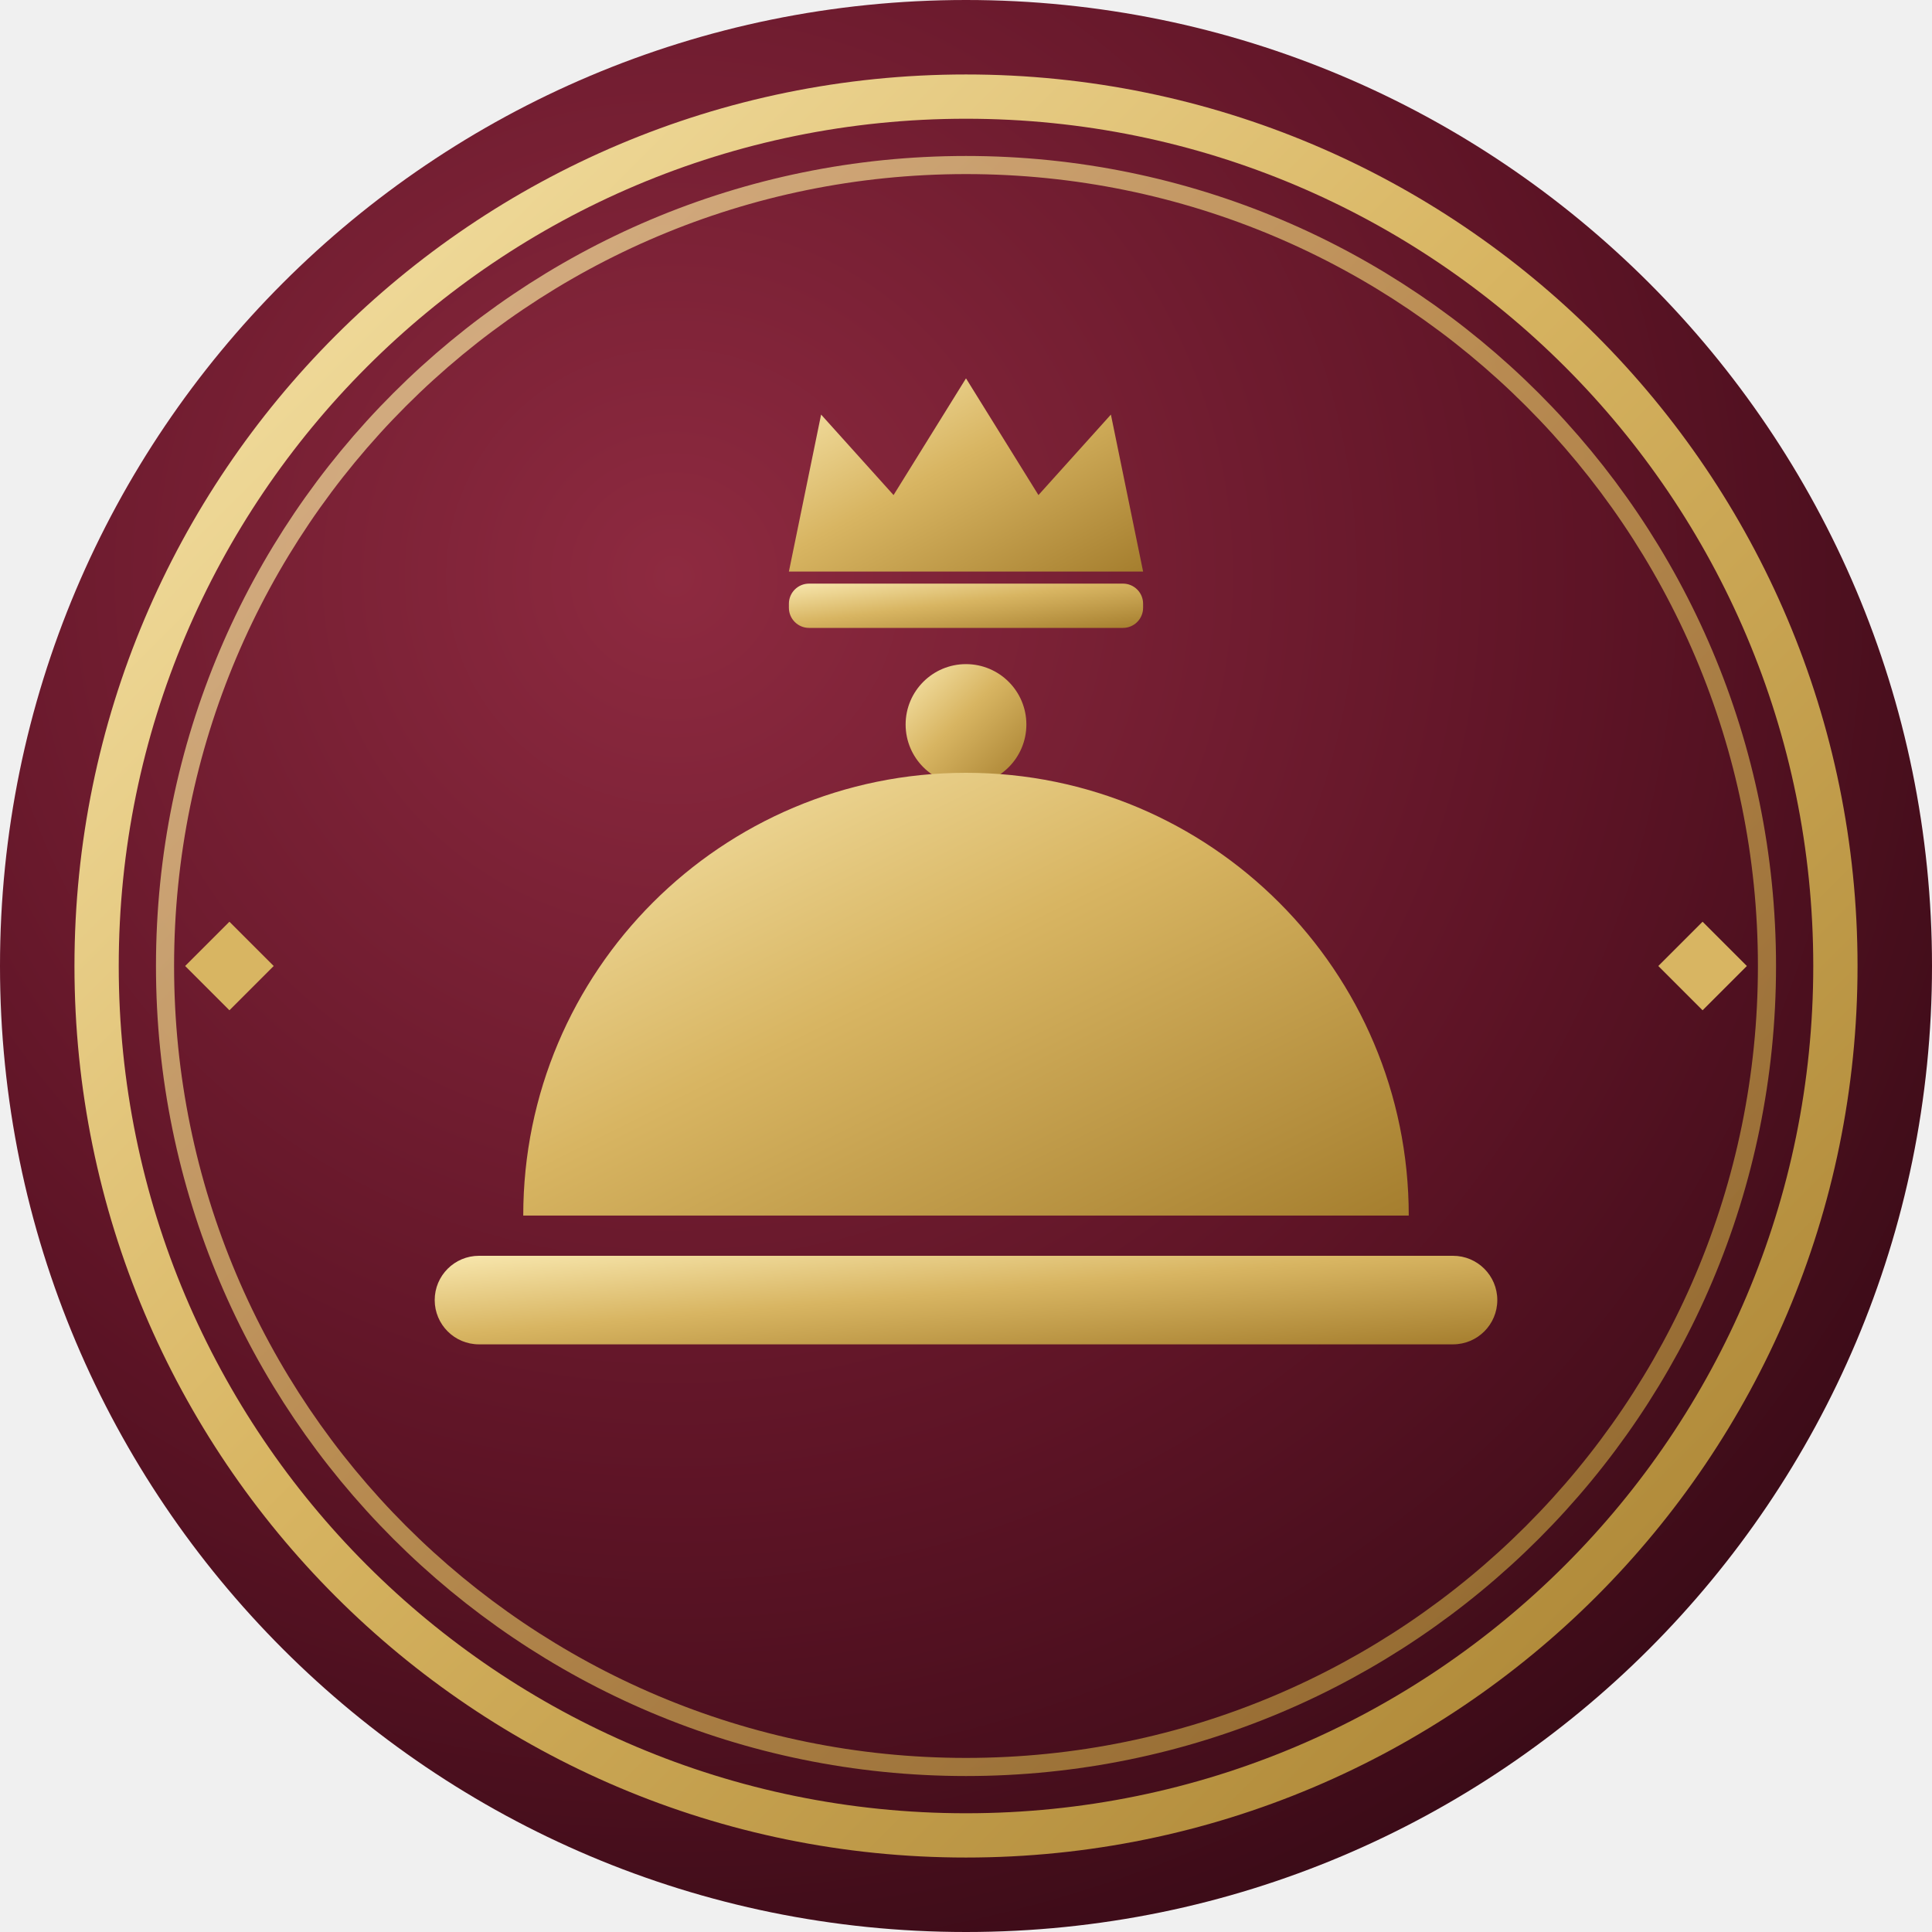
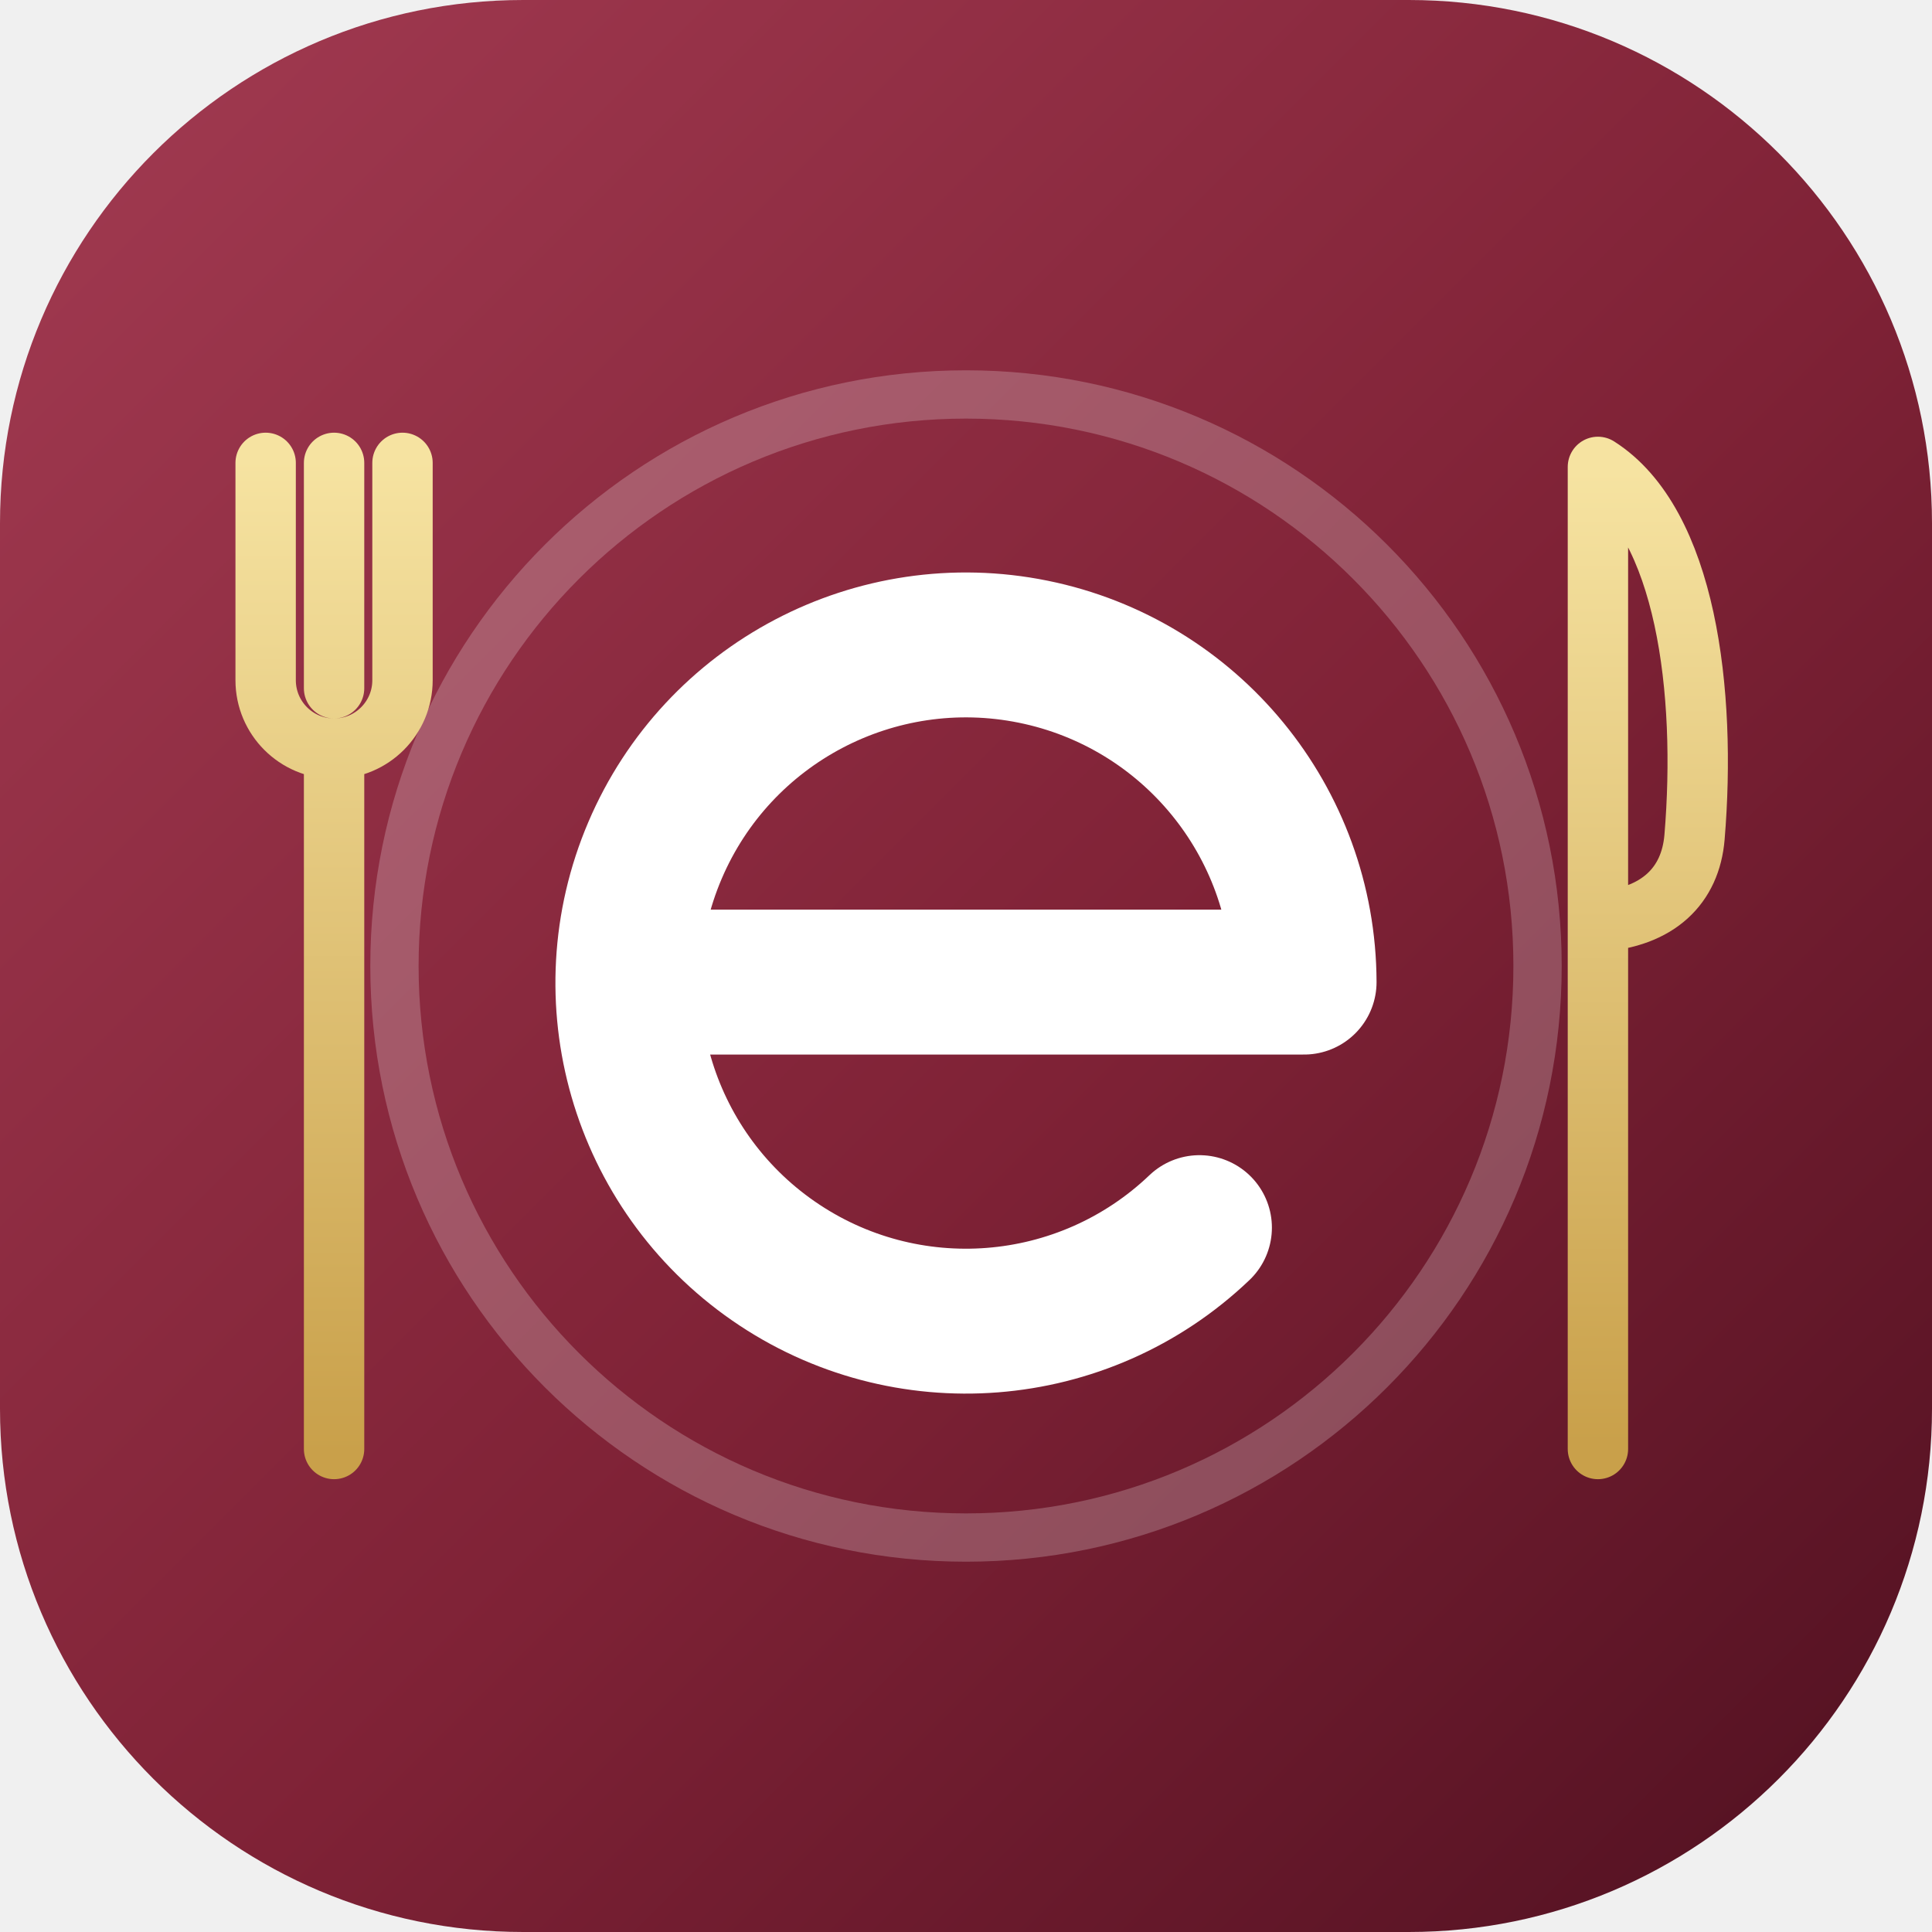
<svg xmlns="http://www.w3.org/2000/svg" viewBox="0 0 48 48">
  <defs>
-     <radialGradient id="bg" cx="0.35" cy="0.3" r="0.85">
-       <stop offset="0" stop-color="#8E2A40" />
-       <stop offset="0.55" stop-color="#5E1426" />
-       <stop offset="1" stop-color="#2E0812" />
-     </radialGradient>
-     <linearGradient id="gold" x1="0" y1="0" x2="1" y2="1">
-       <stop offset="0" stop-color="#F8E7AE" />
-       <stop offset="0.45" stop-color="#D8B562" />
-       <stop offset="1" stop-color="#A57E2E" />
+     <linearGradient id="bg" x1="0" y1="0" x2="1" y2="1">
+       <stop offset="0" stop-color="#A33B52" />
+       <stop offset="0.55" stop-color="#7F2236" />
+       <stop offset="1" stop-color="#4F1020" />
+     </linearGradient>
+     <linearGradient id="gold" x1="0" y1="0" x2="0" y2="1">
+       <stop offset="0" stop-color="#F6E3A1" />
+       <stop offset="1" stop-color="#C9A04A" />
    </linearGradient>
  </defs>
-   <circle cx="24" cy="24" r="24" fill="url(#bg)" />
-   <circle cx="24" cy="24" r="21.6" fill="none" stroke="url(#gold)" stroke-width="1.1" />
-   <circle cx="24" cy="24" r="19.9" fill="none" stroke="url(#gold)" stroke-width="0.45" opacity="0.75" />
-   <path d="M19.6 14.2 L20.4 10.3 L22.2 12.3 L24 9.4 L25.8 12.3 L27.6 10.3 L28.4 14.2 Z" fill="url(#gold)" />
-   <rect x="19.6" y="14.5" width="8.8" height="1.1" rx="0.5" fill="url(#gold)" />
-   <circle cx="24" cy="18" r="1.5" fill="url(#gold)" />
-   <path d="M13 30.2a11 11 0 0 1 22 0z" fill="url(#gold)" />
-   <rect x="10.8" y="31.2" width="26.4" height="2.2" rx="1.1" fill="url(#gold)" />
-   <path d="M4.6 24l1.1-1.1 1.1 1.1-1.1 1.1z M41.2 24l1.1-1.1 1.1 1.1-1.1 1.1z" fill="#D8B562" />
+   <rect width="48" height="48" rx="13" fill="url(#bg)" />
+   <circle cx="24" cy="24" r="14.2" fill="none" stroke="#fff" stroke-opacity="0.22" stroke-width="1.2" />
+   <path d="M15.6 24.4H32.4A8.4 8.4 0 1 0 29.8 30.5" fill="none" stroke="#fff" stroke-width="3.6" stroke-linecap="round" stroke-linejoin="round" />
+   <path d="M6.6 11.5v5.4a1.7 1.7 0 0 0 1.7 1.7h0a1.7 1.7 0 0 0 1.7-1.7v-5.4M8.3 11.5v5.6M8.3 18.6v17.4" fill="none" stroke="url(#gold)" stroke-width="1.5" stroke-linecap="round" />
+   <path d="M39.7 36V11.6c2.2 1.4 2.7 5.6 2.4 9.2-.1 1.2-.9 2-2.4 2.1" fill="none" stroke="url(#gold)" stroke-width="1.5" stroke-linecap="round" stroke-linejoin="round" />
</svg>
